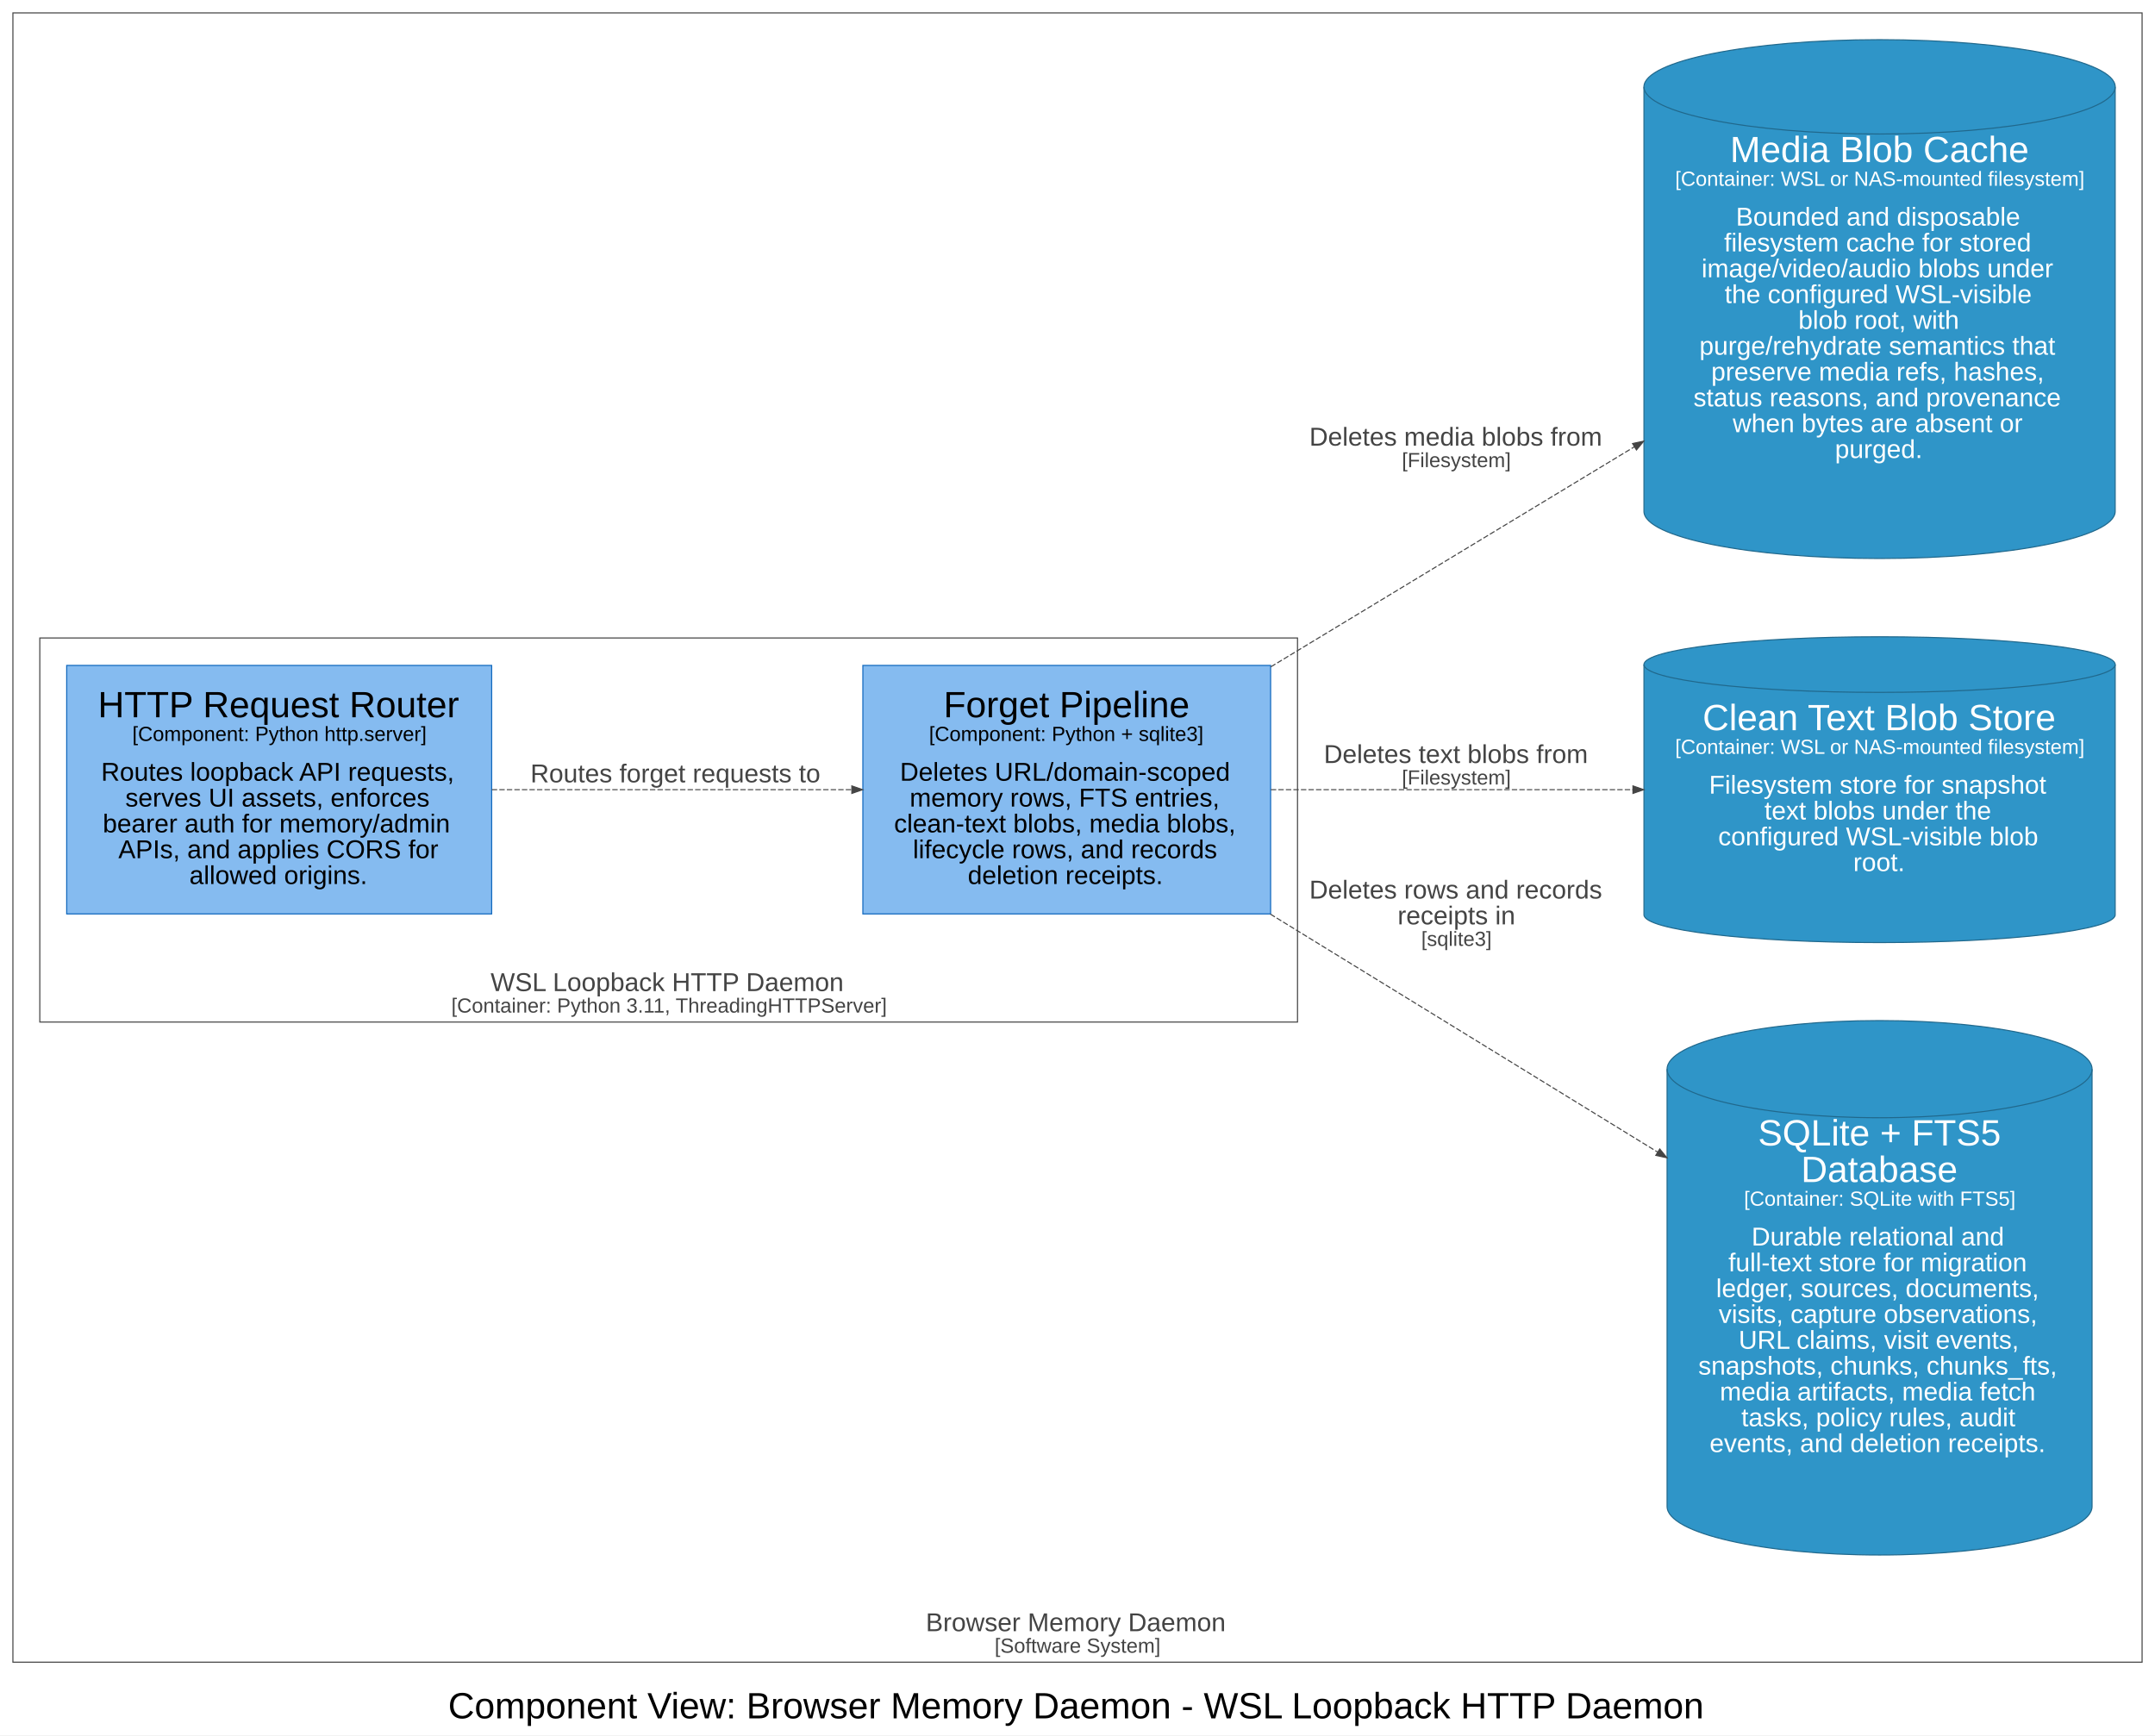
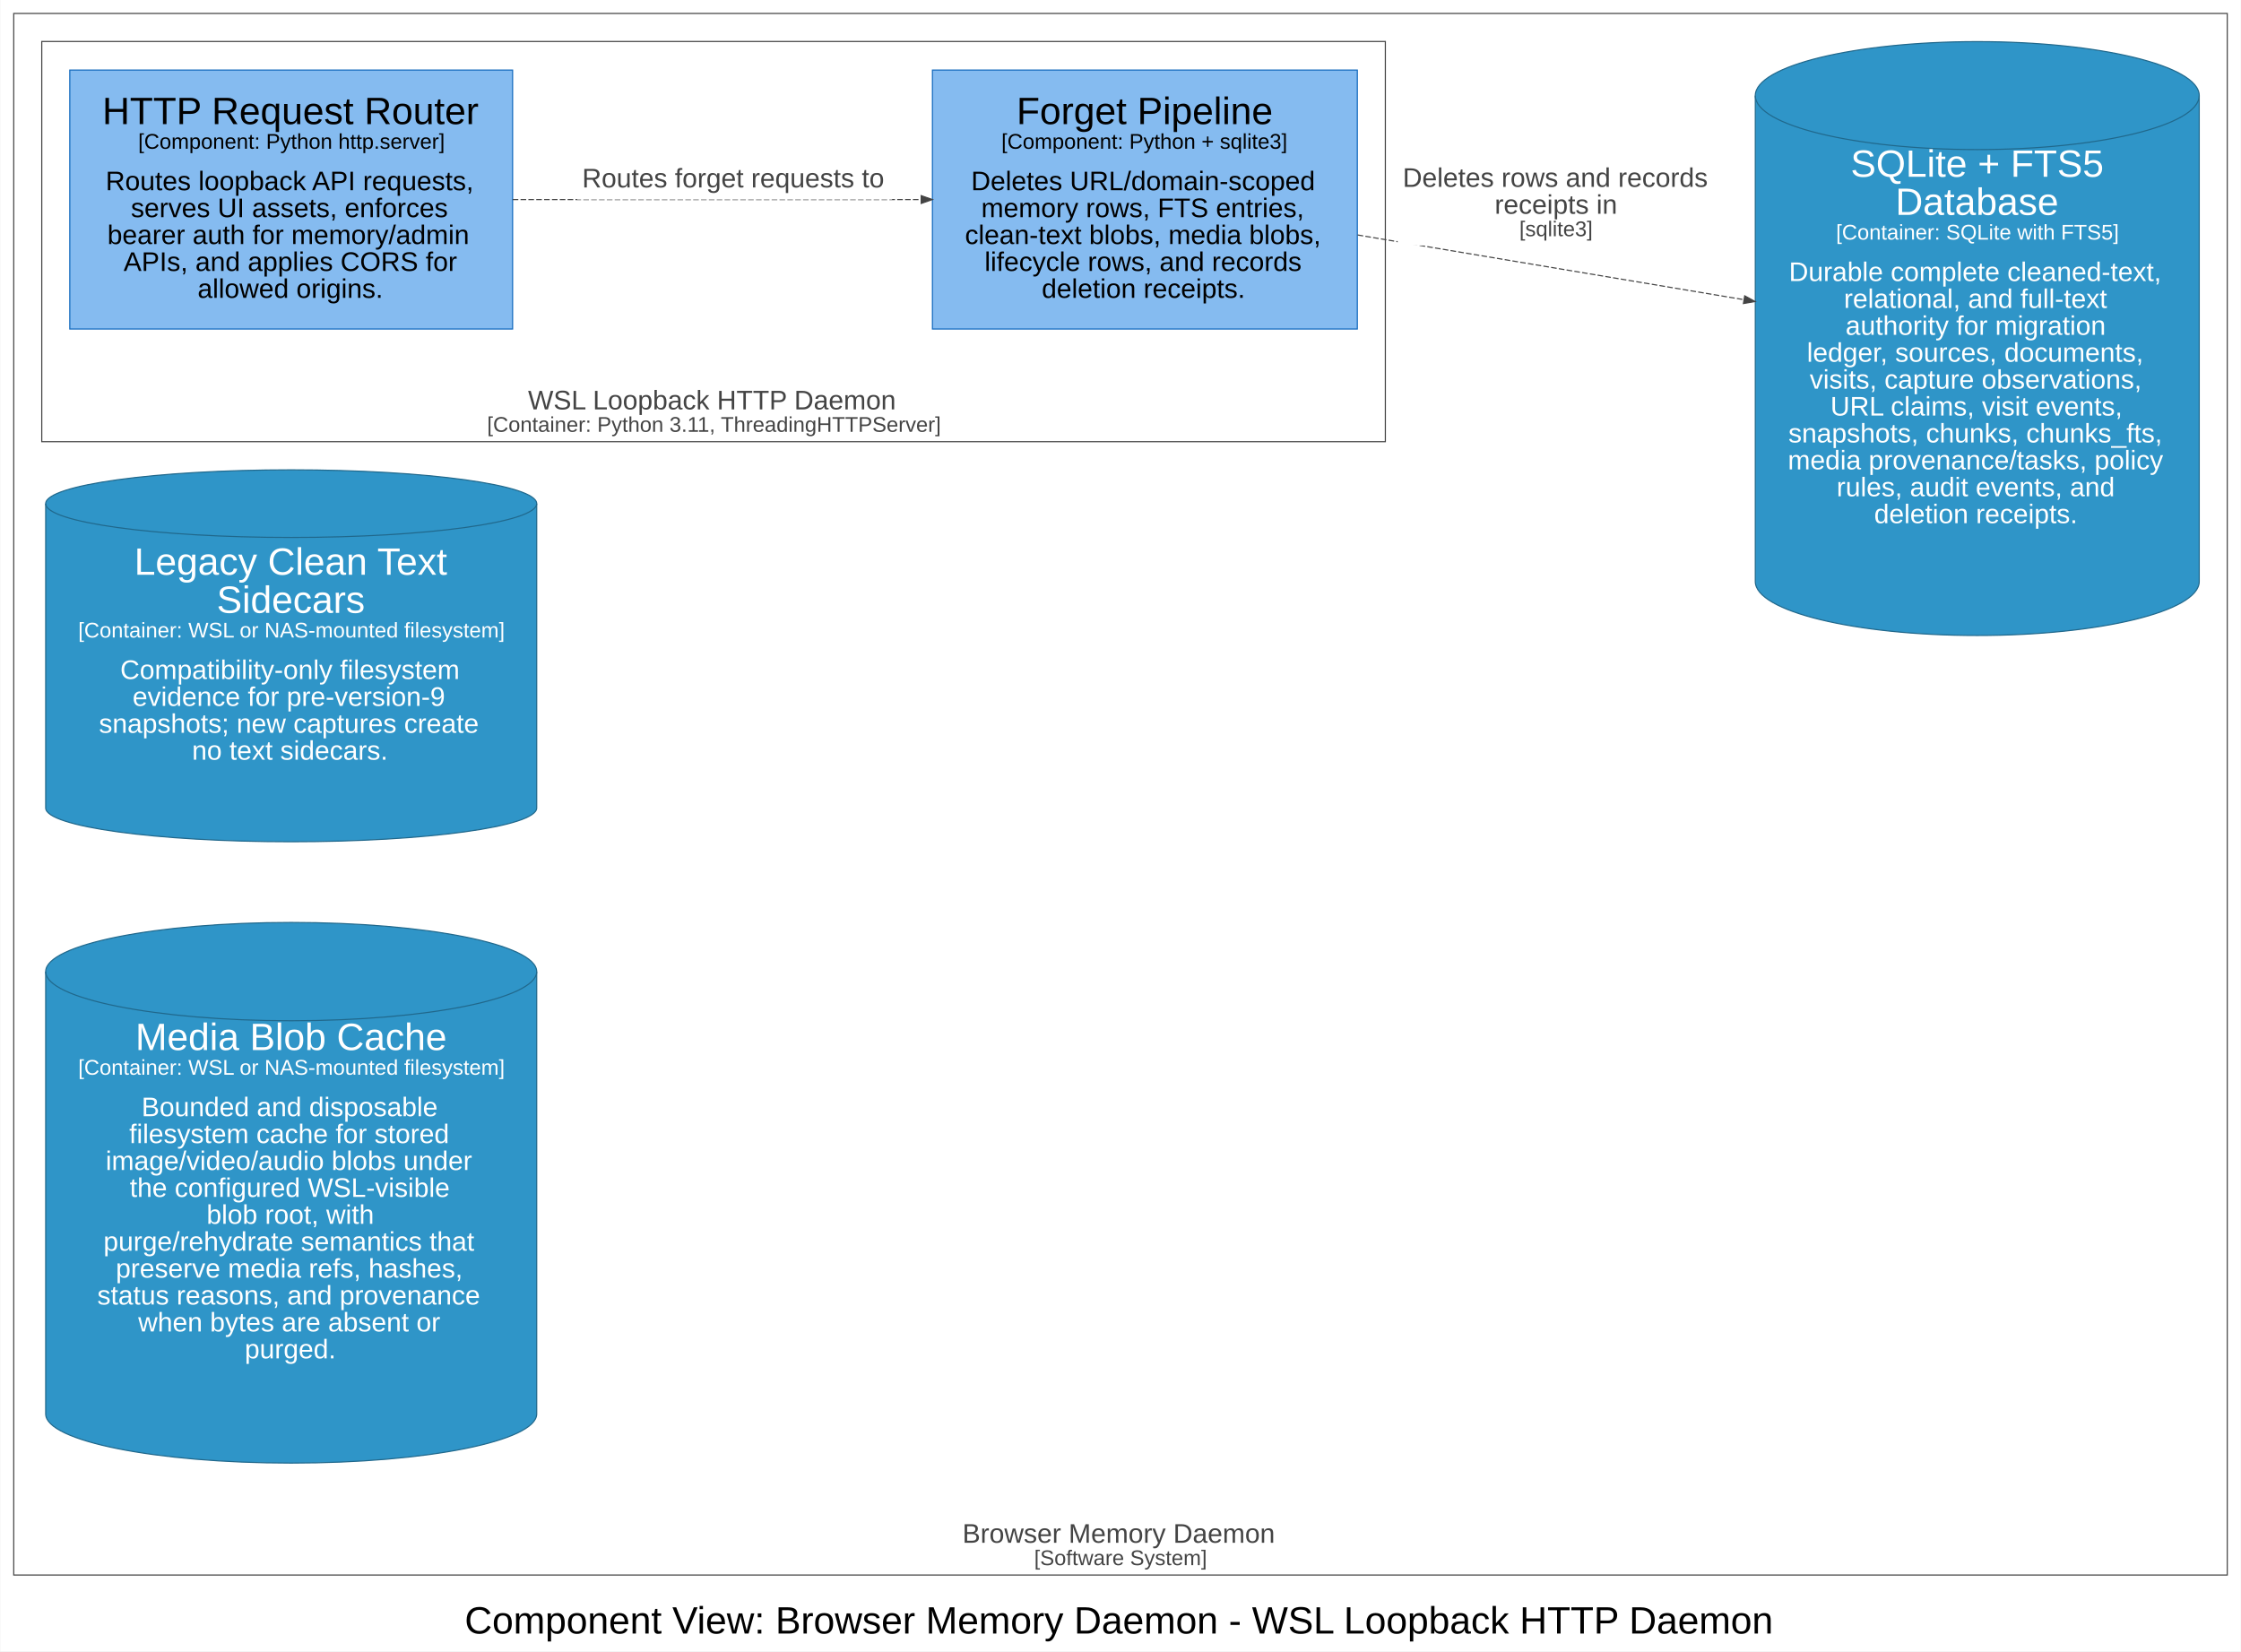
- <svg xmlns="http://www.w3.org/2000/svg" width="2003pt" height="1613pt" viewBox="0.00 0.00 2003.00 1613.00">
-   <g id="graph0" class="graph" transform="scale(1 1) rotate(0) translate(4 1609)">
-     <polygon fill="white" stroke="transparent" points="-4,4 -4,-1609 1999,-1609 1999,4 -4,4" />
-     <text text-anchor="start" x="412.5" y="-11.8" font-family="Arial" font-size="34.00">Component View: Browser Memory Daemon - WSL Loopback HTTP Daemon</text>
+ <svg xmlns="http://www.w3.org/2000/svg" width="1999pt" height="1473pt" viewBox="0.00 0.00 1998.50 1473.00">
+   <g id="graph0" class="graph" transform="scale(1 1) rotate(0) translate(4 1469)">
+     <polygon fill="white" stroke="transparent" points="-4,4 -4,-1469 1994.5,-1469 1994.5,4 -4,4" />
+     <text text-anchor="start" x="410.25" y="-11.8" font-family="Arial" font-size="34.00">Component View: Browser Memory Daemon - WSL Loopback HTTP Daemon</text>
    <g id="clust1" class="cluster">
-       <polygon fill="none" stroke="#444444" points="8,-64 8,-1597 1987,-1597 1987,-64 8,-64" />
-       <text text-anchor="start" x="856.5" y="-92.8" font-family="Arial" font-size="24.00" fill="#444444">Browser Memory Daemon</text>
-       <text text-anchor="start" x="920.5" y="-72.8" font-family="Arial" font-size="19.00" fill="#444444">[Software System]</text>
+       <polygon fill="none" stroke="#444444" points="8,-64 8,-1457 1982.5,-1457 1982.5,-64 8,-64" />
+       <text text-anchor="start" x="854.25" y="-92.8" font-family="Arial" font-size="24.00" fill="#444444">Browser Memory Daemon</text>
+       <text text-anchor="start" x="918.25" y="-72.8" font-family="Arial" font-size="19.00" fill="#444444">[Software System]</text>
    </g>
    <g id="clust2" class="cluster">
-       <polygon fill="none" stroke="#444444" points="33,-659 33,-1016 1202,-1016 1202,-659 33,-659" />
-       <text text-anchor="start" x="452" y="-687.8" font-family="Arial" font-size="24.00" fill="#444444">WSL Loopback HTTP Daemon</text>
-       <text text-anchor="start" x="415.5" y="-667.8" font-family="Arial" font-size="19.00" fill="#444444">[Container: Python 3.11, ThreadingHTTPServer]</text>
+       <polygon fill="none" stroke="#444444" points="33,-1075 33,-1432 1231.5,-1432 1231.5,-1075 33,-1075" />
+       <text text-anchor="start" x="466.75" y="-1103.8" font-family="Arial" font-size="24.00" fill="#444444">WSL Loopback HTTP Daemon</text>
+       <text text-anchor="start" x="430.25" y="-1083.8" font-family="Arial" font-size="19.00" fill="#444444">[Container: Python 3.11, ThreadingHTTPServer]</text>
    </g>
    <g id="15" class="node">
-       <polygon fill="#85bbf0" stroke="#1168bd" points="453,-990.5 58,-990.5 58,-759.5 453,-759.5 453,-990.5" />
-       <text text-anchor="start" x="87" y="-942.3" font-family="Arial" font-size="34.00" fill="#000000">HTTP Request Router</text>
-       <text text-anchor="start" x="119" y="-920.3" font-family="Arial" font-size="19.00" fill="#000000">[Component: Python http.server]</text>
-       <text text-anchor="start" x="90" y="-883.3" font-family="Arial" font-size="24.00" fill="#000000">Routes loopback API requests,</text>
-       <text text-anchor="start" x="112.5" y="-859.3" font-family="Arial" font-size="24.00" fill="#000000">serves UI assets, enforces</text>
-       <text text-anchor="start" x="91.5" y="-835.3" font-family="Arial" font-size="24.00" fill="#000000">bearer auth for memory/admin</text>
-       <text text-anchor="start" x="106" y="-811.3" font-family="Arial" font-size="24.00" fill="#000000">APIs, and applies CORS for</text>
-       <text text-anchor="start" x="172" y="-787.3" font-family="Arial" font-size="24.00" fill="#000000">allowed origins.</text>
+       <polygon fill="#85bbf0" stroke="#1168bd" points="453,-1406.5 58,-1406.5 58,-1175.5 453,-1175.5 453,-1406.5" />
+       <text text-anchor="start" x="87" y="-1358.3" font-family="Arial" font-size="34.00" fill="#000000">HTTP Request Router</text>
+       <text text-anchor="start" x="119" y="-1336.3" font-family="Arial" font-size="19.00" fill="#000000">[Component: Python http.server]</text>
+       <text text-anchor="start" x="90" y="-1299.3" font-family="Arial" font-size="24.00" fill="#000000">Routes loopback API requests,</text>
+       <text text-anchor="start" x="112.5" y="-1275.3" font-family="Arial" font-size="24.00" fill="#000000">serves UI assets, enforces</text>
+       <text text-anchor="start" x="91.5" y="-1251.3" font-family="Arial" font-size="24.00" fill="#000000">bearer auth for memory/admin</text>
+       <text text-anchor="start" x="106" y="-1227.3" font-family="Arial" font-size="24.00" fill="#000000">APIs, and applies CORS for</text>
+       <text text-anchor="start" x="172" y="-1203.3" font-family="Arial" font-size="24.00" fill="#000000">allowed origins.</text>
    </g>
-     <g id="23" class="node">
-       <polygon fill="#85bbf0" stroke="#1168bd" points="1177,-990.5 798,-990.5 798,-759.5 1177,-759.5 1177,-990.5" />
-       <text text-anchor="start" x="873" y="-942.3" font-family="Arial" font-size="34.00" fill="#000000">Forget Pipeline</text>
-       <text text-anchor="start" x="859.5" y="-920.3" font-family="Arial" font-size="19.00" fill="#000000">[Component: Python + sqlite3]</text>
-       <text text-anchor="start" x="832.5" y="-883.3" font-family="Arial" font-size="24.00" fill="#000000">Deletes URL/domain-scoped</text>
-       <text text-anchor="start" x="841.5" y="-859.3" font-family="Arial" font-size="24.00" fill="#000000">memory rows, FTS entries,</text>
-       <text text-anchor="start" x="827" y="-835.3" font-family="Arial" font-size="24.00" fill="#000000">clean-text blobs, media blobs,</text>
-       <text text-anchor="start" x="844.5" y="-811.3" font-family="Arial" font-size="24.00" fill="#000000">lifecycle rows, and records</text>
-       <text text-anchor="start" x="895.5" y="-787.3" font-family="Arial" font-size="24.00" fill="#000000">deletion receipts.</text>
+     <g id="24" class="node">
+       <polygon fill="#85bbf0" stroke="#1168bd" points="1206.5,-1406.5 827.5,-1406.5 827.5,-1175.5 1206.5,-1175.5 1206.5,-1406.5" />
+       <text text-anchor="start" x="902.5" y="-1358.3" font-family="Arial" font-size="34.00" fill="#000000">Forget Pipeline</text>
+       <text text-anchor="start" x="889" y="-1336.3" font-family="Arial" font-size="19.00" fill="#000000">[Component: Python + sqlite3]</text>
+       <text text-anchor="start" x="862" y="-1299.3" font-family="Arial" font-size="24.00" fill="#000000">Deletes URL/domain-scoped</text>
+       <text text-anchor="start" x="871" y="-1275.3" font-family="Arial" font-size="24.00" fill="#000000">memory rows, FTS entries,</text>
+       <text text-anchor="start" x="856.5" y="-1251.3" font-family="Arial" font-size="24.00" fill="#000000">clean-text blobs, media blobs,</text>
+       <text text-anchor="start" x="874" y="-1227.3" font-family="Arial" font-size="24.00" fill="#000000">lifecycle rows, and records</text>
+       <text text-anchor="start" x="925" y="-1203.3" font-family="Arial" font-size="24.00" fill="#000000">deletion receipts.</text>
    </g>
-     <g id="69" class="edge">
-       <path fill="none" stroke="#444444" stroke-dasharray="5,2" d="M453.09,-875C556.69,-875 683.48,-875 787.44,-875" />
-       <polygon fill="#444444" stroke="#444444" points="787.75,-878.5 797.75,-875 787.75,-871.5 787.75,-878.5" />
-       <text text-anchor="start" x="489" y="-881.8" font-family="Arial" font-size="24.00" fill="#444444">Routes forget requests to</text>
-     </g>
-     <g id="28" class="node">
-       <path fill="#2f95c8" stroke="#20688c" d="M1940.5,-615.22C1940.5,-640.13 1851.98,-660.38 1743,-660.38 1634.02,-660.38 1545.5,-640.13 1545.5,-615.22 1545.5,-615.22 1545.5,-208.78 1545.5,-208.78 1545.5,-183.87 1634.02,-163.62 1743,-163.62 1851.98,-163.62 1940.5,-183.87 1940.5,-208.78 1940.5,-208.78 1940.5,-615.22 1940.5,-615.22" />
-       <path fill="none" stroke="#20688c" d="M1940.5,-615.22C1940.5,-590.3 1851.98,-570.06 1743,-570.06 1634.02,-570.06 1545.5,-590.3 1545.5,-615.22" />
-       <text text-anchor="start" x="1630" y="-544.3" font-family="Arial" font-size="34.00" fill="#ffffff">SQLite + FTS5</text>
-       <text text-anchor="start" x="1670" y="-510.3" font-family="Arial" font-size="34.00" fill="#ffffff">Database</text>
-       <text text-anchor="start" x="1617" y="-488.3" font-family="Arial" font-size="19.00" fill="#ffffff">[Container: SQLite with FTS5]</text>
-       <text text-anchor="start" x="1624" y="-451.3" font-family="Arial" font-size="24.00" fill="#ffffff">Durable relational and</text>
-       <text text-anchor="start" x="1602.5" y="-427.3" font-family="Arial" font-size="24.00" fill="#ffffff">full-text store for migration</text>
-       <text text-anchor="start" x="1591" y="-403.3" font-family="Arial" font-size="24.00" fill="#ffffff">ledger, sources, documents,</text>
-       <text text-anchor="start" x="1593.5" y="-379.3" font-family="Arial" font-size="24.00" fill="#ffffff">visits, capture observations,</text>
-       <text text-anchor="start" x="1612" y="-355.3" font-family="Arial" font-size="24.00" fill="#ffffff">URL claims, visit events,</text>
-       <text text-anchor="start" x="1574.5" y="-331.3" font-family="Arial" font-size="24.00" fill="#ffffff">snapshots, chunks, chunks_fts,</text>
-       <text text-anchor="start" x="1594.5" y="-307.3" font-family="Arial" font-size="24.00" fill="#ffffff">media artifacts, media fetch</text>
-       <text text-anchor="start" x="1614.5" y="-283.3" font-family="Arial" font-size="24.00" fill="#ffffff">tasks, policy rules, audit</text>
-       <text text-anchor="start" x="1585" y="-259.3" font-family="Arial" font-size="24.00" fill="#ffffff">events, and deletion receipts.</text>
-     </g>
-     <g id="81" class="edge">
-       <path fill="none" stroke="#444444" stroke-dasharray="5,2" d="M1176.7,-759.36C1286.2,-692.08 1424.33,-607.2 1536.64,-538.19" />
-       <polygon fill="#444444" stroke="#444444" points="1538.68,-541.04 1545.36,-532.83 1535.01,-535.08 1538.68,-541.04" />
-       <text text-anchor="start" x="1213" y="-773.8" font-family="Arial" font-size="24.00" fill="#444444">Deletes rows and records</text>
-       <text text-anchor="start" x="1295" y="-749.8" font-family="Arial" font-size="24.00" fill="#444444">receipts in</text>
-       <text text-anchor="start" x="1317" y="-729.8" font-family="Arial" font-size="19.00" fill="#444444">[sqlite3]</text>
+     <g id="70" class="edge">
+       <path fill="none" stroke="#444444" stroke-dasharray="5,2" d="M453.08,-1291C565.07,-1291 705.02,-1291 817.36,-1291" />
+       <polygon fill="#444444" stroke="#444444" points="817.45,-1294.5 827.45,-1291 817.45,-1287.5 817.45,-1294.5" />
+       <polygon fill="white" stroke="transparent" points="510.5,-1291 510.5,-1325 791.5,-1325 791.5,-1291 510.5,-1291" />
+       <text text-anchor="start" x="515" y="-1301.8" font-family="Arial" font-size="24.00" fill="#444444">Routes forget requests to</text>
    </g>
    <g id="29" class="node">
-       <path fill="#2f95c8" stroke="#20688c" d="M1962,-991.28C1962,-1005.54 1863.84,-1017.13 1743,-1017.13 1622.16,-1017.13 1524,-1005.54 1524,-991.28 1524,-991.28 1524,-758.72 1524,-758.72 1524,-744.46 1622.16,-732.87 1743,-732.87 1863.84,-732.87 1962,-744.46 1962,-758.72 1962,-758.72 1962,-991.28 1962,-991.28" />
-       <path fill="none" stroke="#20688c" d="M1962,-991.28C1962,-977.03 1863.84,-965.44 1743,-965.44 1622.16,-965.44 1524,-977.03 1524,-991.28" />
-       <text text-anchor="start" x="1578.5" y="-930.3" font-family="Arial" font-size="34.00" fill="#ffffff">Clean Text Blob Store</text>
-       <text text-anchor="start" x="1553" y="-908.3" font-family="Arial" font-size="19.00" fill="#ffffff">[Container: WSL or NAS-mounted filesystem]</text>
-       <text text-anchor="start" x="1584.5" y="-871.3" font-family="Arial" font-size="24.00" fill="#ffffff">Filesystem store for snapshot</text>
-       <text text-anchor="start" x="1636" y="-847.3" font-family="Arial" font-size="24.00" fill="#ffffff">text blobs under the</text>
-       <text text-anchor="start" x="1593" y="-823.3" font-family="Arial" font-size="24.00" fill="#ffffff">configured WSL-visible blob</text>
-       <text text-anchor="start" x="1718.5" y="-799.3" font-family="Arial" font-size="24.00" fill="#ffffff">root.</text>
+       <path fill="#2f95c8" stroke="#20688c" d="M1957.5,-1383.72C1957.5,-1410.29 1868.75,-1431.88 1759.5,-1431.88 1650.25,-1431.88 1561.5,-1410.29 1561.5,-1383.72 1561.5,-1383.72 1561.5,-950.28 1561.5,-950.28 1561.5,-923.71 1650.25,-902.12 1759.5,-902.12 1868.75,-902.12 1957.5,-923.71 1957.5,-950.28 1957.5,-950.28 1957.5,-1383.72 1957.5,-1383.72" />
+       <path fill="none" stroke="#20688c" d="M1957.5,-1383.72C1957.5,-1357.14 1868.75,-1335.56 1759.5,-1335.56 1650.25,-1335.56 1561.5,-1357.14 1561.5,-1383.72" />
+       <text text-anchor="start" x="1646.5" y="-1311.3" font-family="Arial" font-size="34.00" fill="#ffffff">SQLite + FTS5</text>
+       <text text-anchor="start" x="1686.5" y="-1277.3" font-family="Arial" font-size="34.00" fill="#ffffff">Database</text>
+       <text text-anchor="start" x="1633.5" y="-1255.3" font-family="Arial" font-size="19.00" fill="#ffffff">[Container: SQLite with FTS5]</text>
+       <text text-anchor="start" x="1591.5" y="-1218.3" font-family="Arial" font-size="24.00" fill="#ffffff">Durable complete cleaned-text,</text>
+       <text text-anchor="start" x="1640.5" y="-1194.3" font-family="Arial" font-size="24.00" fill="#ffffff">relational, and full-text</text>
+       <text text-anchor="start" x="1642" y="-1170.3" font-family="Arial" font-size="24.00" fill="#ffffff">authority for migration</text>
+       <text text-anchor="start" x="1607.5" y="-1146.3" font-family="Arial" font-size="24.00" fill="#ffffff">ledger, sources, documents,</text>
+       <text text-anchor="start" x="1610" y="-1122.3" font-family="Arial" font-size="24.00" fill="#ffffff">visits, capture observations,</text>
+       <text text-anchor="start" x="1628.5" y="-1098.3" font-family="Arial" font-size="24.00" fill="#ffffff">URL claims, visit events,</text>
+       <text text-anchor="start" x="1591" y="-1074.3" font-family="Arial" font-size="24.00" fill="#ffffff">snapshots, chunks, chunks_fts,</text>
+       <text text-anchor="start" x="1590.5" y="-1050.3" font-family="Arial" font-size="24.00" fill="#ffffff">media provenance/tasks, policy</text>
+       <text text-anchor="start" x="1634" y="-1026.3" font-family="Arial" font-size="24.00" fill="#ffffff">rules, audit events, and</text>
+       <text text-anchor="start" x="1667.5" y="-1002.3" font-family="Arial" font-size="24.00" fill="#ffffff">deletion receipts.</text>
    </g>
-     <g id="82" class="edge">
-       <path fill="none" stroke="#444444" stroke-dasharray="5,2" d="M1177.18,-875C1279.27,-875 1406.14,-875 1513.75,-875" />
-       <polygon fill="#444444" stroke="#444444" points="1513.78,-878.5 1523.78,-875 1513.78,-871.5 1513.78,-878.5" />
-       <text text-anchor="start" x="1226.5" y="-899.8" font-family="Arial" font-size="24.00" fill="#444444">Deletes text blobs from</text>
-       <text text-anchor="start" x="1299" y="-879.8" font-family="Arial" font-size="19.00" fill="#444444">[Filesystem]</text>
+     <g id="80" class="edge">
+       <path fill="none" stroke="#444444" stroke-dasharray="5,2" d="M1206.78,-1259.39C1312.01,-1241.77 1443.22,-1219.79 1551.29,-1201.7" />
+       <polygon fill="#444444" stroke="#444444" points="1552.05,-1205.12 1561.34,-1200.02 1550.9,-1198.22 1552.05,-1205.12" />
+       <polygon fill="white" stroke="transparent" points="1242.5,-1250 1242.5,-1325 1525.5,-1325 1525.5,-1250 1242.5,-1250" />
+       <text text-anchor="start" x="1247" y="-1302.3" font-family="Arial" font-size="24.00" fill="#444444">Deletes rows and records</text>
+       <text text-anchor="start" x="1329" y="-1278.3" font-family="Arial" font-size="24.00" fill="#444444">receipts in</text>
+       <text text-anchor="start" x="1351" y="-1258.3" font-family="Arial" font-size="19.00" fill="#444444">[sqlite3]</text>
    </g>
    <g id="30" class="node">
-       <path fill="#2f95c8" stroke="#20688c" d="M1962,-1528.28C1962,-1552.47 1863.84,-1572.13 1743,-1572.13 1622.16,-1572.13 1524,-1552.47 1524,-1528.28 1524,-1528.28 1524,-1133.72 1524,-1133.72 1524,-1109.53 1622.16,-1089.87 1743,-1089.87 1863.84,-1089.87 1962,-1109.53 1962,-1133.72 1962,-1133.72 1962,-1528.28 1962,-1528.28" />
-       <path fill="none" stroke="#20688c" d="M1962,-1528.28C1962,-1504.09 1863.84,-1484.44 1743,-1484.44 1622.16,-1484.44 1524,-1504.09 1524,-1528.28" />
-       <text text-anchor="start" x="1604" y="-1458.3" font-family="Arial" font-size="34.00" fill="#ffffff">Media Blob Cache</text>
-       <text text-anchor="start" x="1553" y="-1436.3" font-family="Arial" font-size="19.00" fill="#ffffff">[Container: WSL or NAS-mounted filesystem]</text>
-       <text text-anchor="start" x="1609.5" y="-1399.3" font-family="Arial" font-size="24.00" fill="#ffffff">Bounded and disposable</text>
-       <text text-anchor="start" x="1598.5" y="-1375.3" font-family="Arial" font-size="24.00" fill="#ffffff">filesystem cache for stored</text>
-       <text text-anchor="start" x="1577.5" y="-1351.3" font-family="Arial" font-size="24.00" fill="#ffffff">image/video/audio blobs under</text>
-       <text text-anchor="start" x="1599" y="-1327.3" font-family="Arial" font-size="24.00" fill="#ffffff">the configured WSL-visible</text>
-       <text text-anchor="start" x="1667.5" y="-1303.3" font-family="Arial" font-size="24.00" fill="#ffffff">blob root, with</text>
-       <text text-anchor="start" x="1575.5" y="-1279.3" font-family="Arial" font-size="24.00" fill="#ffffff">purge/rehydrate semantics that</text>
-       <text text-anchor="start" x="1586.5" y="-1255.3" font-family="Arial" font-size="24.00" fill="#ffffff">preserve media refs, hashes,</text>
-       <text text-anchor="start" x="1570" y="-1231.3" font-family="Arial" font-size="24.00" fill="#ffffff">status reasons, and provenance</text>
-       <text text-anchor="start" x="1606.5" y="-1207.3" font-family="Arial" font-size="24.00" fill="#ffffff">when bytes are absent or</text>
-       <text text-anchor="start" x="1701.5" y="-1183.3" font-family="Arial" font-size="24.00" fill="#ffffff">purged.</text>
+       <path fill="#2f95c8" stroke="#20688c" d="M474.5,-1019.72C474.5,-1036.36 376.34,-1049.88 255.5,-1049.88 134.66,-1049.88 36.5,-1036.36 36.5,-1019.72 36.5,-1019.72 36.5,-748.28 36.5,-748.28 36.5,-731.64 134.66,-718.12 255.5,-718.12 376.34,-718.12 474.5,-731.64 474.5,-748.28 474.5,-748.28 474.5,-1019.72 474.5,-1019.72" />
+       <path fill="none" stroke="#20688c" d="M474.5,-1019.72C474.5,-1003.07 376.34,-989.56 255.5,-989.56 134.66,-989.56 36.5,-1003.07 36.5,-1019.72" />
+       <text text-anchor="start" x="115.5" y="-956.3" font-family="Arial" font-size="34.00" fill="#ffffff">Legacy Clean Text</text>
+       <text text-anchor="start" x="189" y="-922.3" font-family="Arial" font-size="34.00" fill="#ffffff">Sidecars</text>
+       <text text-anchor="start" x="65.5" y="-900.3" font-family="Arial" font-size="19.00" fill="#ffffff">[Container: WSL or NAS-mounted filesystem]</text>
+       <text text-anchor="start" x="103" y="-863.3" font-family="Arial" font-size="24.00" fill="#ffffff">Compatibility-only filesystem</text>
+       <text text-anchor="start" x="114" y="-839.3" font-family="Arial" font-size="24.00" fill="#ffffff">evidence for pre-version-9</text>
+       <text text-anchor="start" x="84" y="-815.3" font-family="Arial" font-size="24.00" fill="#ffffff">snapshots; new captures create</text>
+       <text text-anchor="start" x="167" y="-791.3" font-family="Arial" font-size="24.00" fill="#ffffff">no text sidecars.</text>
    </g>
-     <g id="83" class="edge">
-       <path fill="none" stroke="#444444" stroke-dasharray="5,2" d="M1177.18,-989.19C1279.68,-1051.22 1407.16,-1128.36 1515.05,-1193.66" />
-       <polygon fill="#444444" stroke="#444444" points="1513.41,-1196.75 1523.78,-1198.94 1517.03,-1190.76 1513.41,-1196.75" />
-       <text text-anchor="start" x="1213" y="-1194.8" font-family="Arial" font-size="24.00" fill="#444444">Deletes media blobs from</text>
-       <text text-anchor="start" x="1299" y="-1174.8" font-family="Arial" font-size="19.00" fill="#444444">[Filesystem]</text>
+     <g id="31" class="node">
+       <path fill="#2f95c8" stroke="#20688c" d="M474.5,-602.28C474.5,-626.47 376.34,-646.13 255.5,-646.13 134.66,-646.13 36.5,-626.47 36.5,-602.28 36.5,-602.28 36.5,-207.72 36.5,-207.72 36.5,-183.53 134.66,-163.87 255.5,-163.87 376.34,-163.87 474.5,-183.53 474.5,-207.72 474.5,-207.72 474.5,-602.28 474.5,-602.28" />
+       <path fill="none" stroke="#20688c" d="M474.5,-602.28C474.5,-578.09 376.34,-558.44 255.5,-558.44 134.66,-558.44 36.5,-578.09 36.5,-602.28" />
+       <text text-anchor="start" x="116.5" y="-532.3" font-family="Arial" font-size="34.00" fill="#ffffff">Media Blob Cache</text>
+       <text text-anchor="start" x="65.5" y="-510.3" font-family="Arial" font-size="19.00" fill="#ffffff">[Container: WSL or NAS-mounted filesystem]</text>
+       <text text-anchor="start" x="122" y="-473.3" font-family="Arial" font-size="24.00" fill="#ffffff">Bounded and disposable</text>
+       <text text-anchor="start" x="111" y="-449.3" font-family="Arial" font-size="24.00" fill="#ffffff">filesystem cache for stored</text>
+       <text text-anchor="start" x="90" y="-425.3" font-family="Arial" font-size="24.00" fill="#ffffff">image/video/audio blobs under</text>
+       <text text-anchor="start" x="111.5" y="-401.3" font-family="Arial" font-size="24.00" fill="#ffffff">the configured WSL-visible</text>
+       <text text-anchor="start" x="180" y="-377.3" font-family="Arial" font-size="24.00" fill="#ffffff">blob root, with</text>
+       <text text-anchor="start" x="88" y="-353.3" font-family="Arial" font-size="24.00" fill="#ffffff">purge/rehydrate semantics that</text>
+       <text text-anchor="start" x="99" y="-329.3" font-family="Arial" font-size="24.00" fill="#ffffff">preserve media refs, hashes,</text>
+       <text text-anchor="start" x="82.5" y="-305.3" font-family="Arial" font-size="24.00" fill="#ffffff">status reasons, and provenance</text>
+       <text text-anchor="start" x="119" y="-281.3" font-family="Arial" font-size="24.00" fill="#ffffff">when bytes are absent or</text>
+       <text text-anchor="start" x="214" y="-257.3" font-family="Arial" font-size="24.00" fill="#ffffff">purged.</text>
    </g>
  </g>
</svg>
